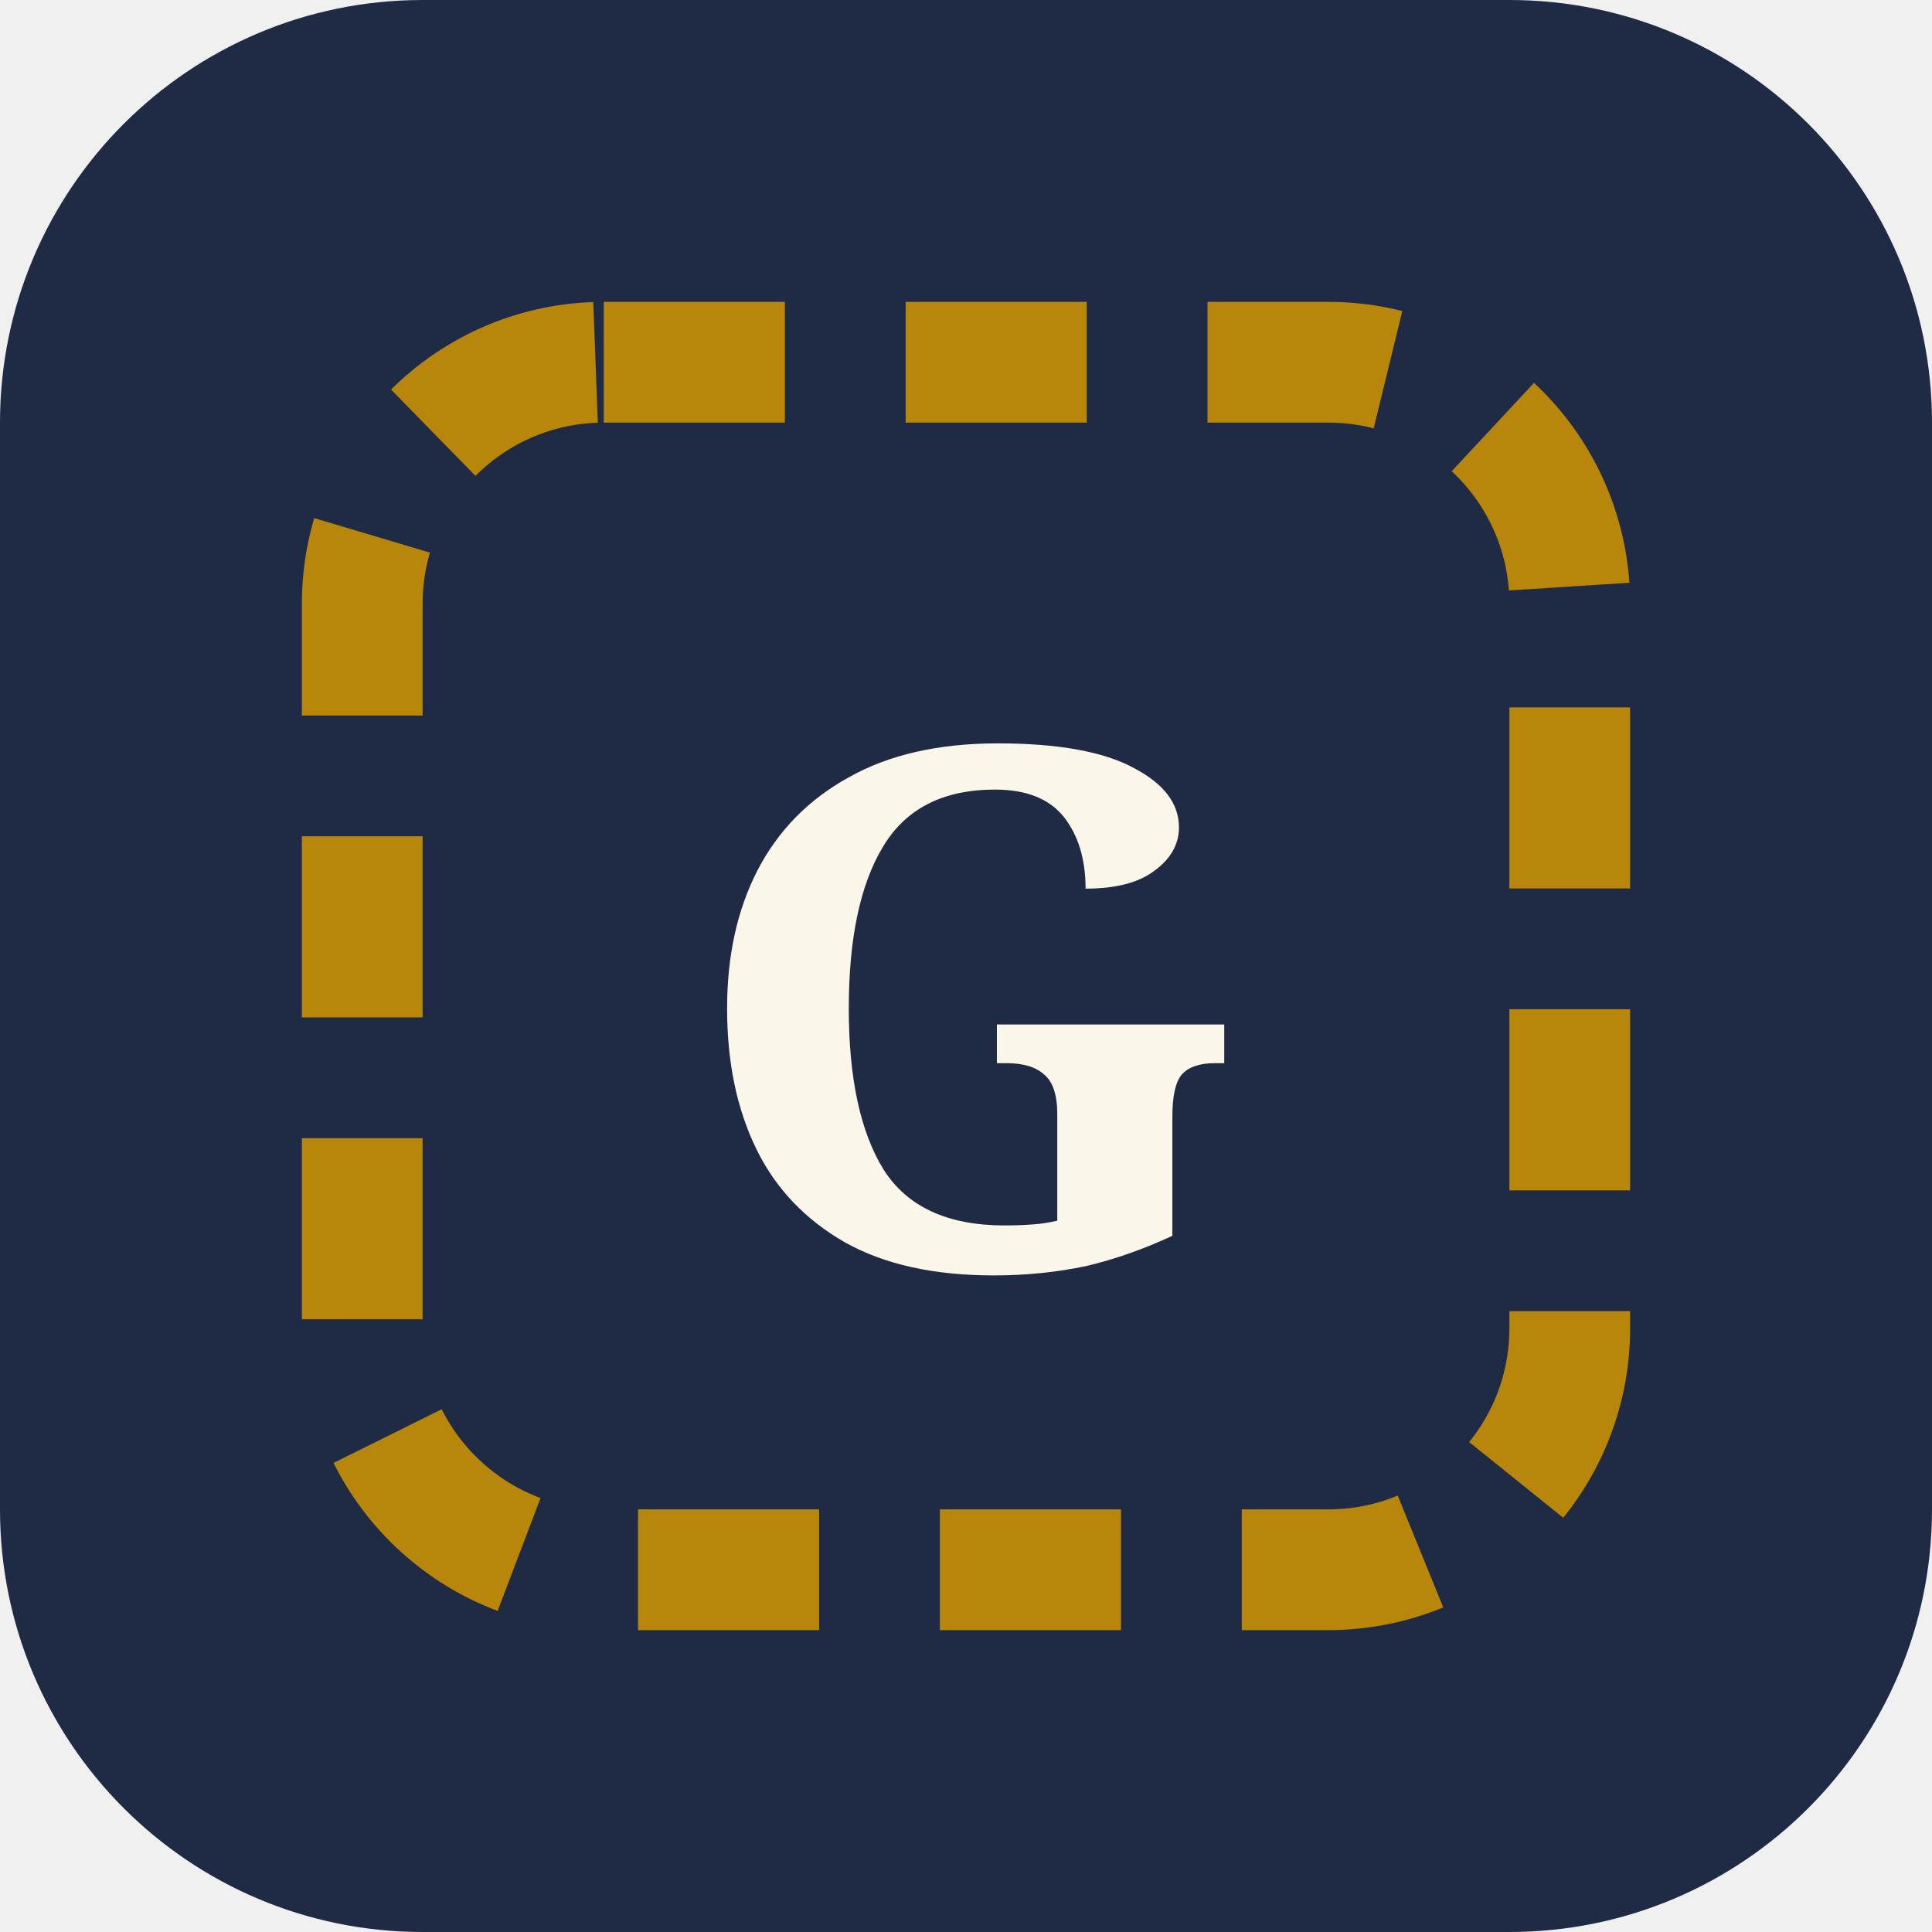
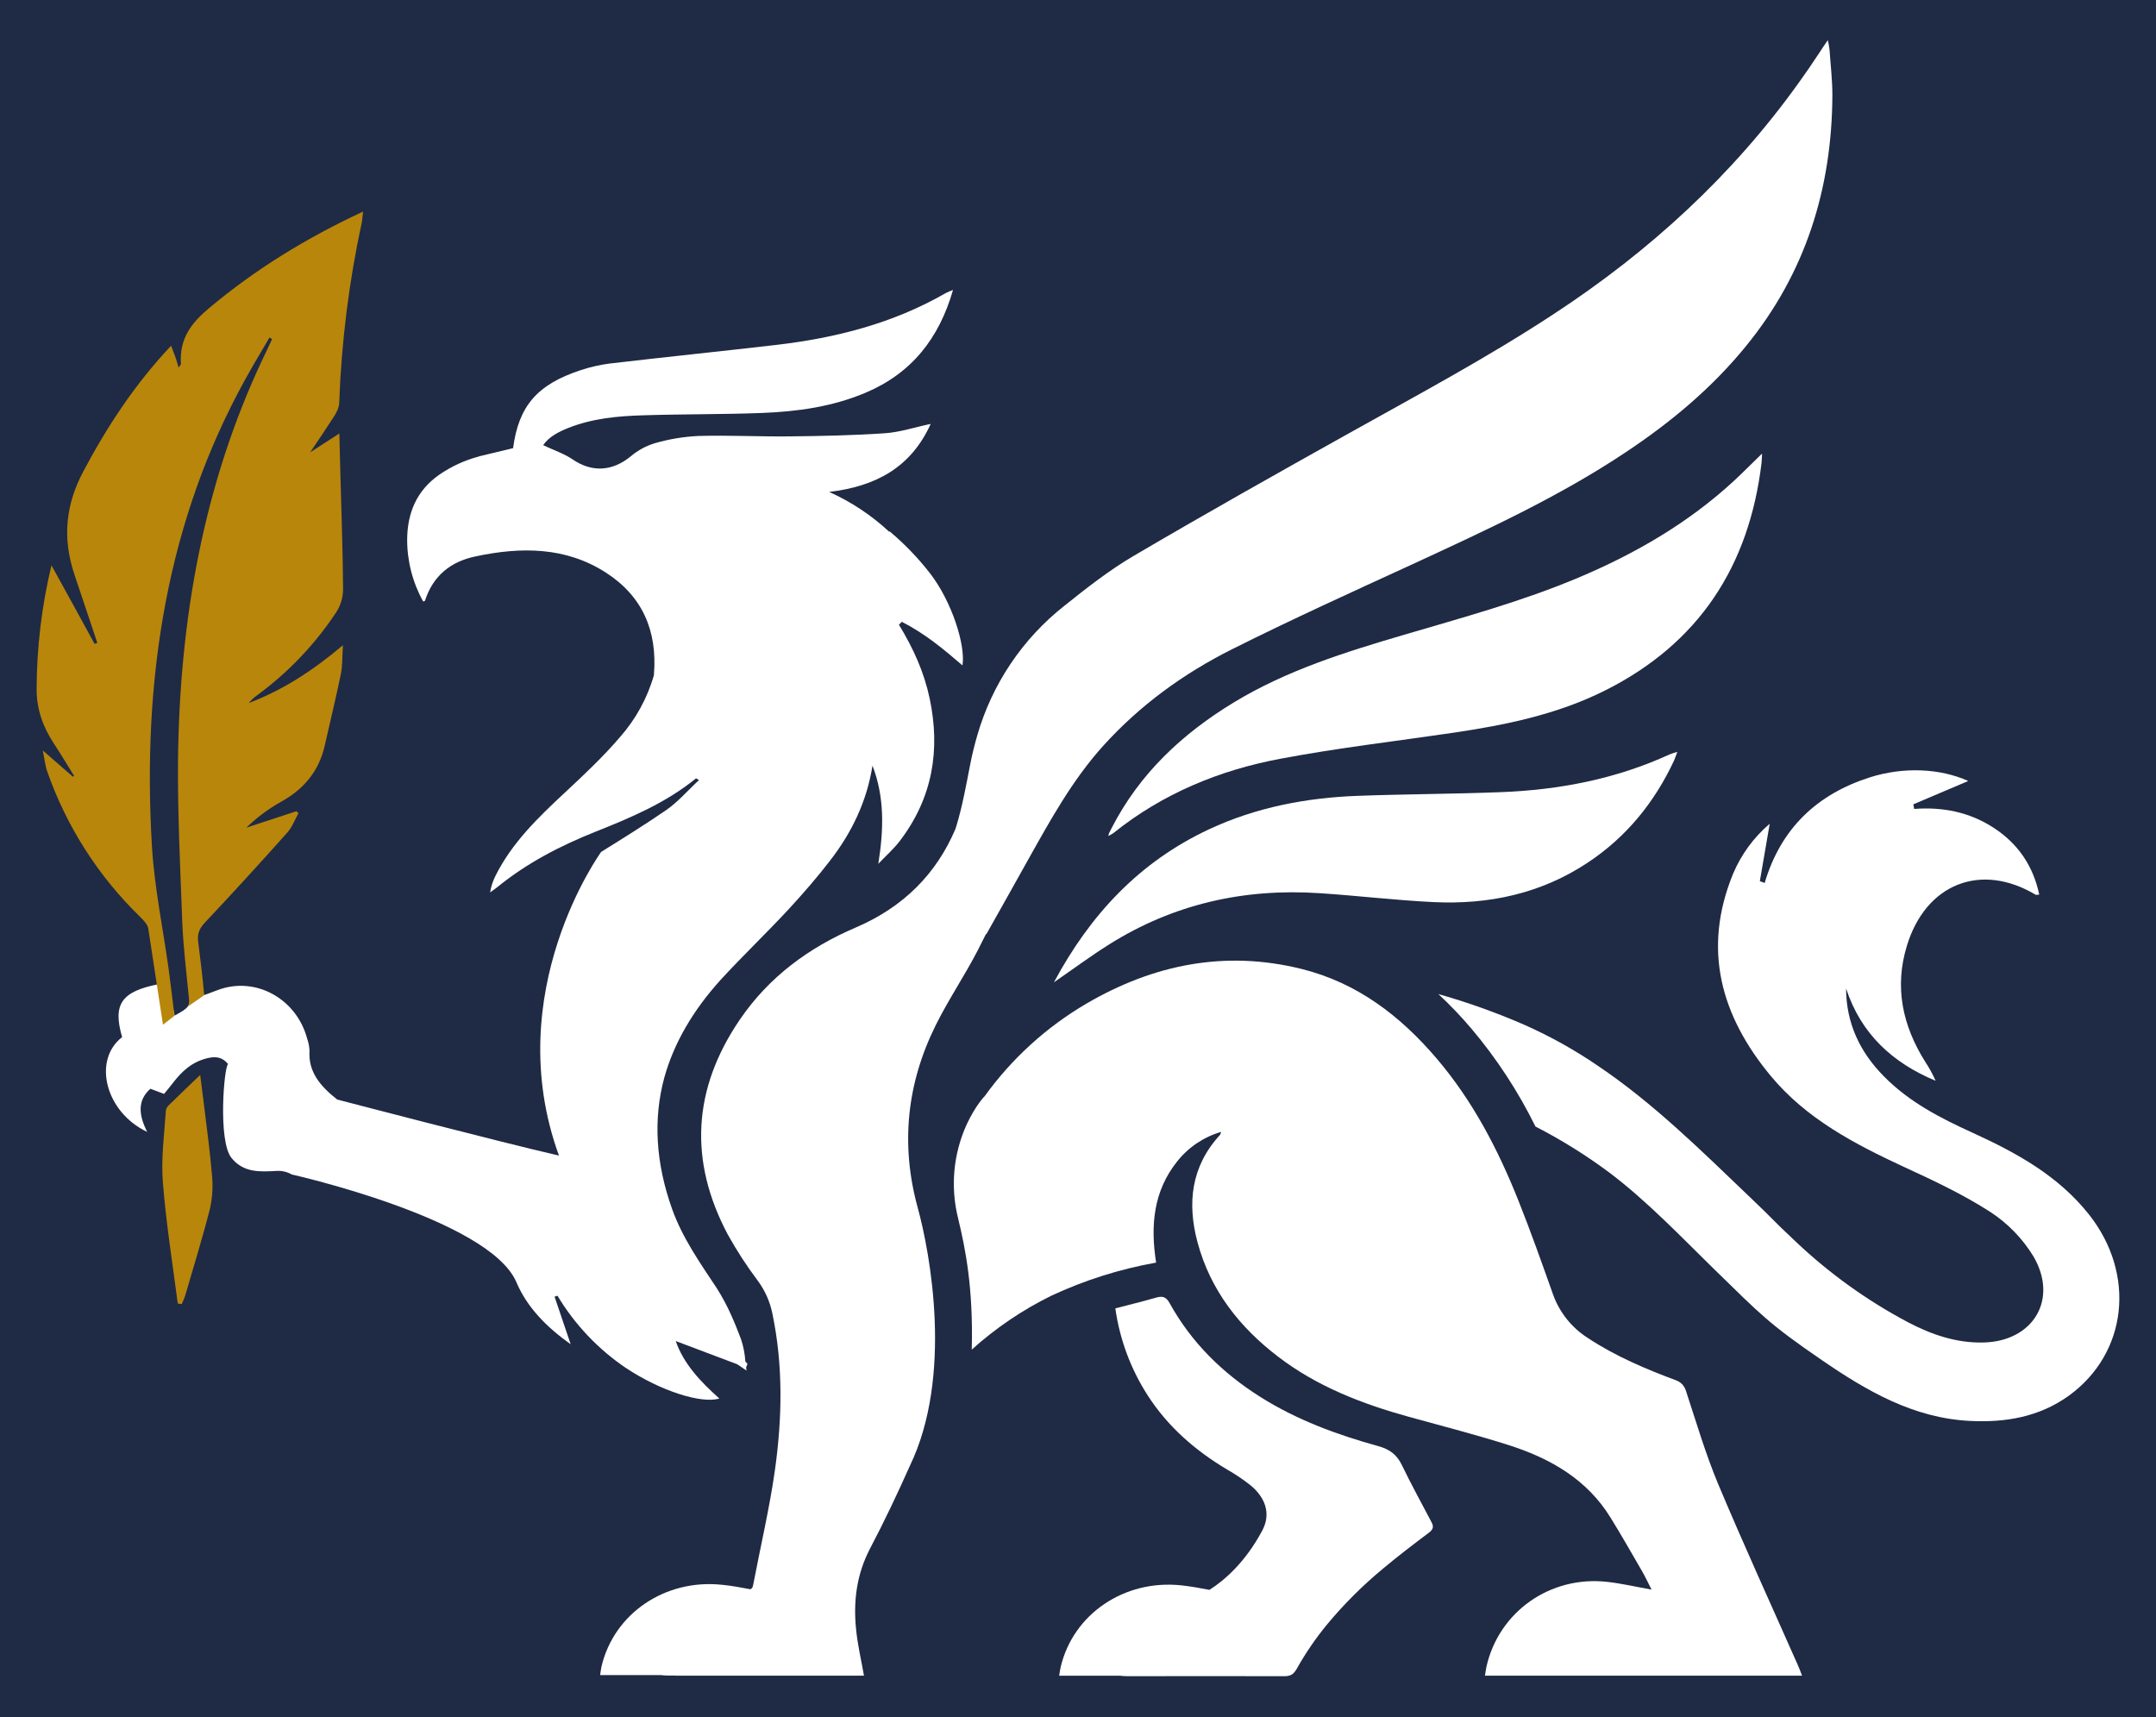
- <svg xmlns="http://www.w3.org/2000/svg" viewBox="0 0 32 32">
-   <rect width="32" height="32" rx="7" fill="#1F2A44" />
-   <rect x="6" y="6" width="20" height="20" rx="4" fill="none" stroke="#B8860B" stroke-width="2" stroke-dasharray="3 2" />
-   <text x="16" y="21" text-anchor="middle" font-family="Georgia, serif" font-size="12" font-weight="700" fill="#FAF6EA">G</text>
+ <svg xmlns="http://www.w3.org/2000/svg" id="Layer_1" data-name="Layer 1" viewBox="0 0 1000 796.05">
+   <defs>
+     <style>.cls-1{fill:#1f2a44;}.cls-2{fill:#fff;}.cls-3{fill:#b8860b;}</style>
+   </defs>
+   <rect class="cls-1" x="-36.01" y="-20.41" width="1072.03" height="836.87" />
+   <path class="cls-2" d="M515.65,384c12.92-25.21,32.75-43.7,56.64-58.21,24.48-14.85,51.54-23.29,78.75-31.3s54.81-15.49,81.13-26.59S783.1,242.56,804.28,223c4.2-3.89,8.23-8,13-12.62-.11,2-.1,3.16-.24,4.32-5.73,47.84-29,83.7-72.52,105.54-22.23,11.16-46.28,16.06-70.65,19.66-26.62,3.93-53.39,7-79.81,12-28.44,5.3-54.82,16.19-77.67,34.53a19.29,19.29,0,0,1-2.34,1.34,10.65,10.65,0,0,1,.33-1.27C514.82,385.67,515.24,384.85,515.65,384Z" />
+   <path class="cls-2" d="M560.8,384.64C582.7,374.42,606,370,629.91,369.13c22.06-.81,44.15-.85,66.2-1.7,27.13-1.05,53.44-6.1,78.28-17.51a34.39,34.39,0,0,1,3.59-1.18c-.65,1.73-1,2.85-1.46,3.89-9.07,19.51-22.18,35.64-40.2,47.56-21.62,14.31-45.76,19.45-71.27,18.24-17.73-.84-35.4-3-53.12-4.15-34.88-2.3-67.54,5-97.32,23.67-8.6,5.39-16.76,11.46-25.77,17.67C505.73,424.07,528.65,399.66,560.8,384.64Z" />
+   <path class="cls-2" d="M448.38,521.54c4.22-9.06,8.36-13.13,8.36-13.13h0a154.36,154.36,0,0,1,47.09-42.86c31.14-18.19,64.35-24.95,99.87-16.12,25.74,6.39,45.77,21.73,62.65,41.54,16.72,19.61,28.47,42.17,37.94,65.95,5.7,14.31,10.85,28.84,16,43.36a39.88,39.88,0,0,0,16.3,20.4c12.75,8.4,26.68,14.3,40.9,19.59a7.32,7.32,0,0,1,4.39,4.54c4.8,14.55,9.11,29.33,15,43.43,11.92,28.4,24.77,56.42,37.23,84.6.59,1.35,1.08,2.75,1.72,4.38H688.76c.27-1.65.42-2.94.7-4.2,5.76-25.43,29.48-42.22,55.91-39.31,6.8.75,13.51,2.33,20.66,3.6-1.56-3-2.92-6-4.53-8.75C756.74,720.31,752,712,747,703.92c-10.8-17.57-27.55-27.23-46.42-33.37-15.5-5-31.37-9-47.08-13.37-21.67-6-42.46-14-60.54-27.79s-31.54-30.94-37.51-53.12c-4.89-18.16-3-35.28,10.37-49.82.22-.23.26-.63.58-1.45A40.45,40.45,0,0,0,546,538.7c-11,13.78-12.47,29.7-9.77,46.94h0l-.28.05A195.73,195.73,0,0,0,487.62,601,161.46,161.46,0,0,0,450.72,626c.74-28.56-2.92-46.77-6.31-60.83a66.18,66.18,0,0,1,3.85-43.36Z" />
+   <path class="cls-2" d="M547.87,735.33c4.36.46,8.69,1.26,13.11,2.1,7-4.45,16.67-12.86,24.48-27.5,4.2-7.86,1.41-15.38-5.51-21.06a88.14,88.14,0,0,0-10.72-7.22c-14.78-8.8-27.51-19.82-36.91-34.43a100.33,100.33,0,0,1-15-40.36c6.45-1.67,12.73-3.21,19-5,2.94-.86,4.57-.3,6.19,2.6,10.08,18.24,24.48,32.38,42,43.45,17,10.72,35.58,17.55,54.76,22.85,5.25,1.45,8.54,3.89,10.89,8.67,4.36,9.06,9.23,17.86,13.88,26.74,1.12,2.1.52,3.42-1.41,4.83-7.09,5.34-14.18,10.72-21,16.45a195.55,195.55,0,0,0-26.31,26.27,140.33,140.33,0,0,0-13.89,20.37c-1,1.76-2,2.74-3.5,3.12a7.13,7.13,0,0,1-2.26.26c-24.31-.09-48.62,0-72.92,0a32.71,32.71,0,0,1-3.29-.22H491.27c.26-1.56.39-2.8.69-4C497.72,748.7,521.43,732.53,547.87,735.33Z" />
+   <path class="cls-2" d="M334.92,735.08c4.36.42,8.71,1.22,13.12,2.07a6.5,6.5,0,0,0,.85-.59,7.54,7.54,0,0,0,.53-1.85c3.35-17.58,7.49-35.06,10-52.75,3.4-24.27,3.87-48.7-1.22-72.92a38.51,38.51,0,0,0-6.59-14.82,185,185,0,0,1-14.08-21.67C319.36,538.29,321.33,505,343.1,473c13.49-19.82,32-33.47,53.86-42.81,22.31-9.56,37.44-25.07,46.21-45.73.16-.43.26-.91.42-1.33,2.82-9.35,4.57-19.07,6.43-28.68.9-4.57,2-9,3.24-13.28a118.18,118.18,0,0,1,40.47-60.23c10.3-8.23,20.77-16.47,32.08-23.1,33-19.39,66.39-38.19,99.8-56.84,32-17.89,64.42-35.21,95.12-55.39,44.46-29.11,82.86-64.32,113.61-107.29,3.24-4.46,6.32-9,9.35-13.6,1.17-1.86,2.44-3.66,4.09-6.11a40.66,40.66,0,0,1,.8,4.47c.47,7,1.32,14.07,1.32,21.08-.21,43.4-12.48,82.65-40.2,116.53-15.83,19.44-34.9,35.27-55.66,49.08-31.13,20.77-65,36.27-98.79,51.89-28,12.85-56.09,25.6-83.66,39.41-22.52,11.26-42.86,26-59.91,44.88-14.23,15.77-24.38,34.2-34.68,52.58-6.43,11.58-13,23.21-19.49,34.74h-.22c-1.22,2.44-2.44,4.94-3.71,7.38-6.11,11.84-13.65,22.94-19.55,34.84-13.44,27-16.41,55.4-8.39,84.61,5.84,21.25,16.41,78.24-3.61,119.77-5.79,13-11.9,25.87-18.54,38.51-6.16,11.84-7.75,24.27-6.43,37.23.69,7.22,2.39,14.29,3.67,21.62H313.3v-.06h-3.45a25.89,25.89,0,0,1-3.29-.21h-28.2c.21-1.54.37-2.76.63-4C284.78,748.41,308.47,732.26,334.92,735.08Z" />
+   <path class="cls-2" d="M446.42,308.64c1.49-9.47-5-29.7-15-42.65a127.49,127.49,0,0,0-18.74-19.48c-.1,0-.2,0-.3.09a102.38,102.38,0,0,0-27.8-18.43c21.82-2.59,38-11.46,47.09-31.54-7.43,1.54-14.35,3.88-21.33,4.33-14.8,1-29.65,1.3-44.45,1.45-13.9.15-27.85-.6-41.85-.2a87.63,87.63,0,0,0-20.23,3.34,31.36,31.36,0,0,0-11.22,6.08c-8.57,7.07-18.13,7.57-27,1.44-4.09-2.74-8.92-4.33-13.66-6.58,2.59-3.83,7.08-6.18,11.86-8.07,11-4.33,22.58-5.43,34.19-5.78,18.48-.6,37.07-.4,55.56-1.1,16.29-.64,32.43-2.84,47.88-9.36,21.33-9,34.13-25.12,40.61-47.69a30.07,30.07,0,0,0-3.44,1.49c-24.46,14.06-51,20.78-78.53,24-25.81,3-51.67,5.63-77.53,8.67a72.46,72.46,0,0,0-13.35,3.09c-20,6.63-28.61,16.54-31.2,36.13l-13.45,3.24c-.7.2-1.45.3-2.14.5l-.35.14a59.23,59.23,0,0,0-18.29,8.43c-10.47,7.32-14.8,17.68-14.9,30a59,59,0,0,0,7.42,28.8c.4-.15.85-.2.85-.35,3.74-11.65,12-18.18,23.52-20.57,21.13-4.49,41.86-4.44,60.44,7.57,16.9,10.91,23.87,27,22.23,47.19a.18.18,0,0,1-.05.15h.1a74.28,74.28,0,0,1-16,29.15c-7.82,9.12-16.64,17.39-25.46,25.61-12.41,11.56-24.47,23.22-32.09,38.52a26.08,26.08,0,0,0-2.49,7.67c1.09-.8,2.19-1.54,3.29-2.39,13.8-11.26,29.35-19.29,45.74-25.81s32.54-13.36,46.39-24.62c.15-.1.45,0,1.45.75-5.14,4.73-9.72,10.16-15.35,14-9.82,6.73-19.88,13-30,19.28,0,0-47.24,65-19.58,140.87-28.4-6.53-102.85-26-102.85-26-7.72-6.08-13.5-12.76-12.85-22.52a18.56,18.56,0,0,0-1.05-5.58c-4.93-18.74-24-29.2-41.41-22.72-1.79.69-3.64,1.34-6.43,2.39,0-.91-4.16-1.37-6.57-1.22.09,3.33,0,5.07-1,6.5-.9,1.24-2.69,2.34-5.93,4.13l-.2.1c-.21-4-5.25-13.29-7.08-14.72v.07h0c-17.64,3.39-21.68,9.32-17.25,24.62C42.8,491.76,48.93,515.93,68.26,525c-3.93-7.77-4.63-14.6,1.5-20,2.14.8,4,1.54,6.33,2.39,1.49-1.84,3-3.59,4.38-5.43,4.14-5.33,8.92-9.67,16.25-11.26,3.93-.85,6.72-.05,9.07,2.84-1.9,1.34-4.74,35.63,1.54,43.5,5.63,7,13.25,6.48,20.78,6.08a12.61,12.61,0,0,1,7.22,1.64s91.69,20.58,104.2,50c4.88,11.51,13.85,20.73,25.16,28.75-2.69-7.92-5.08-15-7.47-22.07l1.34-.45a106.72,106.72,0,0,0,31.84,33.58c16,10.62,35,16.65,43.25,14.1-8.72-7.77-16.59-16.09-20.23-26.65l28.51,10.76c1.44.95,2.84,1.94,4.33,2.94-.1-.5-.15-1-.2-1.5a16,16,0,0,1,.65-1.59l-1-1.15a41.08,41.08,0,0,0-2-10.31c-1.4-3.74-2.94-7.57-4.59-11.21a95.61,95.61,0,0,0-6.67-12.46c-7.78-11.76-15.9-23.27-20.68-36.62-7.72-21.58-8.82-42-3.64-61.09,4.44-15.95,13.21-31.05,26.11-45.3,10.22-11.16,21.18-21.57,31.44-32.64C372.42,414.53,379,407,385,399.18c10.16-13.1,17.09-27.65,19.68-44.05,5.68,14.75,5.23,29.75,2.69,45.55,3.29-3.49,6.93-6.68,9.87-10.47,15.39-20.08,19-42.45,13.95-66.27-2.54-12.06-7.48-23.07-14.25-34.18.5-.45.89-.9,1.34-1.35C429.13,293.94,437.8,301.22,446.42,308.64Z" />
+   <path class="cls-3" d="M80,511c3.89-3.89,7.91-7.67,12.86-12.42.64,5.06,1.12,8.67,1.55,12.29,1.34,11.25,2.94,22.51,3.87,33.74a49.08,49.08,0,0,1-.84,15.78c-3.46,13.71-7.66,27.18-11.6,40.73a40.24,40.24,0,0,1-1.56,3.79l-1.83-.31C80,585.82,77,567.06,75.54,548.37c-.87-11.15.65-22.21,1.4-33.25C77,513.56,78.73,512.17,80,511Z" />
+   <path class="cls-2" d="M746.23,543.71a244.4,244.4,0,0,0-34.05-21.19,222.87,222.87,0,0,0-29.63-45.31,187.55,187.55,0,0,0-15.41-16.14,313.51,313.51,0,0,1,40.16,14.39,213.9,213.9,0,0,1,34,19c25.66,17.32,47.54,39,70.54,61C824.73,567.72,820,563.78,833,576a237.41,237.41,0,0,0,51.83,37.23c11,5.79,22.58,9.78,35.16,9.46,23.06-.53,34.85-20,23.16-39.94a65.16,65.16,0,0,0-19.92-20.56c-12.58-8.12-26.34-14.6-40-20.87-23-10.68-45.41-22.36-61.93-42.28-23.1-27.88-31.81-58.69-17.47-93.74a62.24,62.24,0,0,1,17-23.21c-1.54,9-3.08,17.79-4.57,26.61.74.26,1.49.58,2.23.85,7.49-25.29,24.27-41.17,48.81-49,15.62-4.94,32.51-4.2,45.62,1.7-8.33,3.55-16.94,7.22-25.49,10.83.16.74.27,1.44.42,2.13,13.28-1,25.61,1.48,36.71,8.65,11.42,7.39,18.43,17.69,21.29,31.07-.95.06-1.43.22-1.7.06-25.38-15.14-50.93-5.1-59.69,23.68-5.9,19.28-2,37.08,8.49,53.81a60.37,60.37,0,0,1,4.84,8.82c-20-8.29-34.63-21.78-41.54-42.81.06,16.2,6.48,29.58,17.58,40.79,11.69,11.89,26.24,19.38,41.22,26.18,20.34,9.3,39.62,19.87,53.91,37.92,21.77,27.57,17.9,64.22-9.4,84-13.81,9.93-29.53,12.53-46,11.68-26.08-1.33-47.64-13.86-68.41-28.1-24.7-16.89-28.56-21.28-49.86-42.05C779.69,573.67,764,557.1,746.23,543.71Z" />
+   <path class="cls-3" d="M168.4,98.14c-.28,2.24-.32,3.73-.62,5.13A478.22,478.22,0,0,0,157.33,187c-.13,2.39-1.41,4.63-2.67,6.58-3.53,5.48-7.18,10.86-10.82,16.24,4.23-2.74,8.61-5.58,13.56-8.77.19,6,.3,10.91.4,15.85.48,18.88,1.21,37.77,1.33,56.6a19.94,19.94,0,0,1-3.4,10.82,151.18,151.18,0,0,1-36.53,38.21,18.6,18.6,0,0,0-3.78,3.54c16.14-6.13,29.93-15.24,43.64-26.8-.36,5.33-.16,9.41-.93,13.2-2.28,11.16-5,22.22-7.5,33.29C148,357.55,141,366,130.5,371.8a78.58,78.58,0,0,0-16.26,12.1l23.22-7.62c.32.3.64.6,1,.85-1.68,3-2.92,6.48-5.23,9.07-12.53,14.05-25.26,28-38.17,41.7-2.4,2.59-3.67,5-3.14,8.92,1,8,2,15.73,2.79,24.8l-7.62,5.28c1-1.45.62-3,.28-6.36-1-10.81-2.38-21.67-2.81-32.39-.92-25-2.19-50.08-2-74.89.64-66.62,12.22-129.46,39.29-186.76,1.48-3,2.9-6.13,4.36-9.22-.41-.25-.83-.5-1.24-.7-3.77,6.48-7.64,12.86-11.25,19.44-35.84,64.83-48,137.92-43.23,216.75,1.11,18.64,5.08,37.67,7.7,56.51,1,7.22,1.77,14.18,2.73,21.85l-5.33,4.16L72.75,456.7l-4-26.16c-.33-1.79-2.21-3.73-3.77-5.28a174.31,174.31,0,0,1-43.14-67.62c-.94-2.69-1.14-5.48-2-9.56,5.27,4.58,9.63,8.37,13.94,12.16.24-.1.44-.2.63-.3-3.11-5-6.17-10.12-9.42-15.05-5.32-8.12-8-16.25-8-25.17a248.14,248.14,0,0,1,6.88-57.5c6.78,12.31,13.44,24.37,20,36.43l1.27-.45c-3.51-10.47-7-21-10.51-31.39-6.08-17.89-3.81-33.29,3.93-48,11.09-20.93,23.91-40.51,40.8-58.45.86,2.29,1.47,3.79,2,5.28s.85,2.79,1.5,4.89c.62-1.05,1.09-1.45,1.06-1.85-.8-11.71,5-19.08,13.17-25.86C118.24,125.09,141.75,110.54,168.4,98.14Z" />
</svg>
